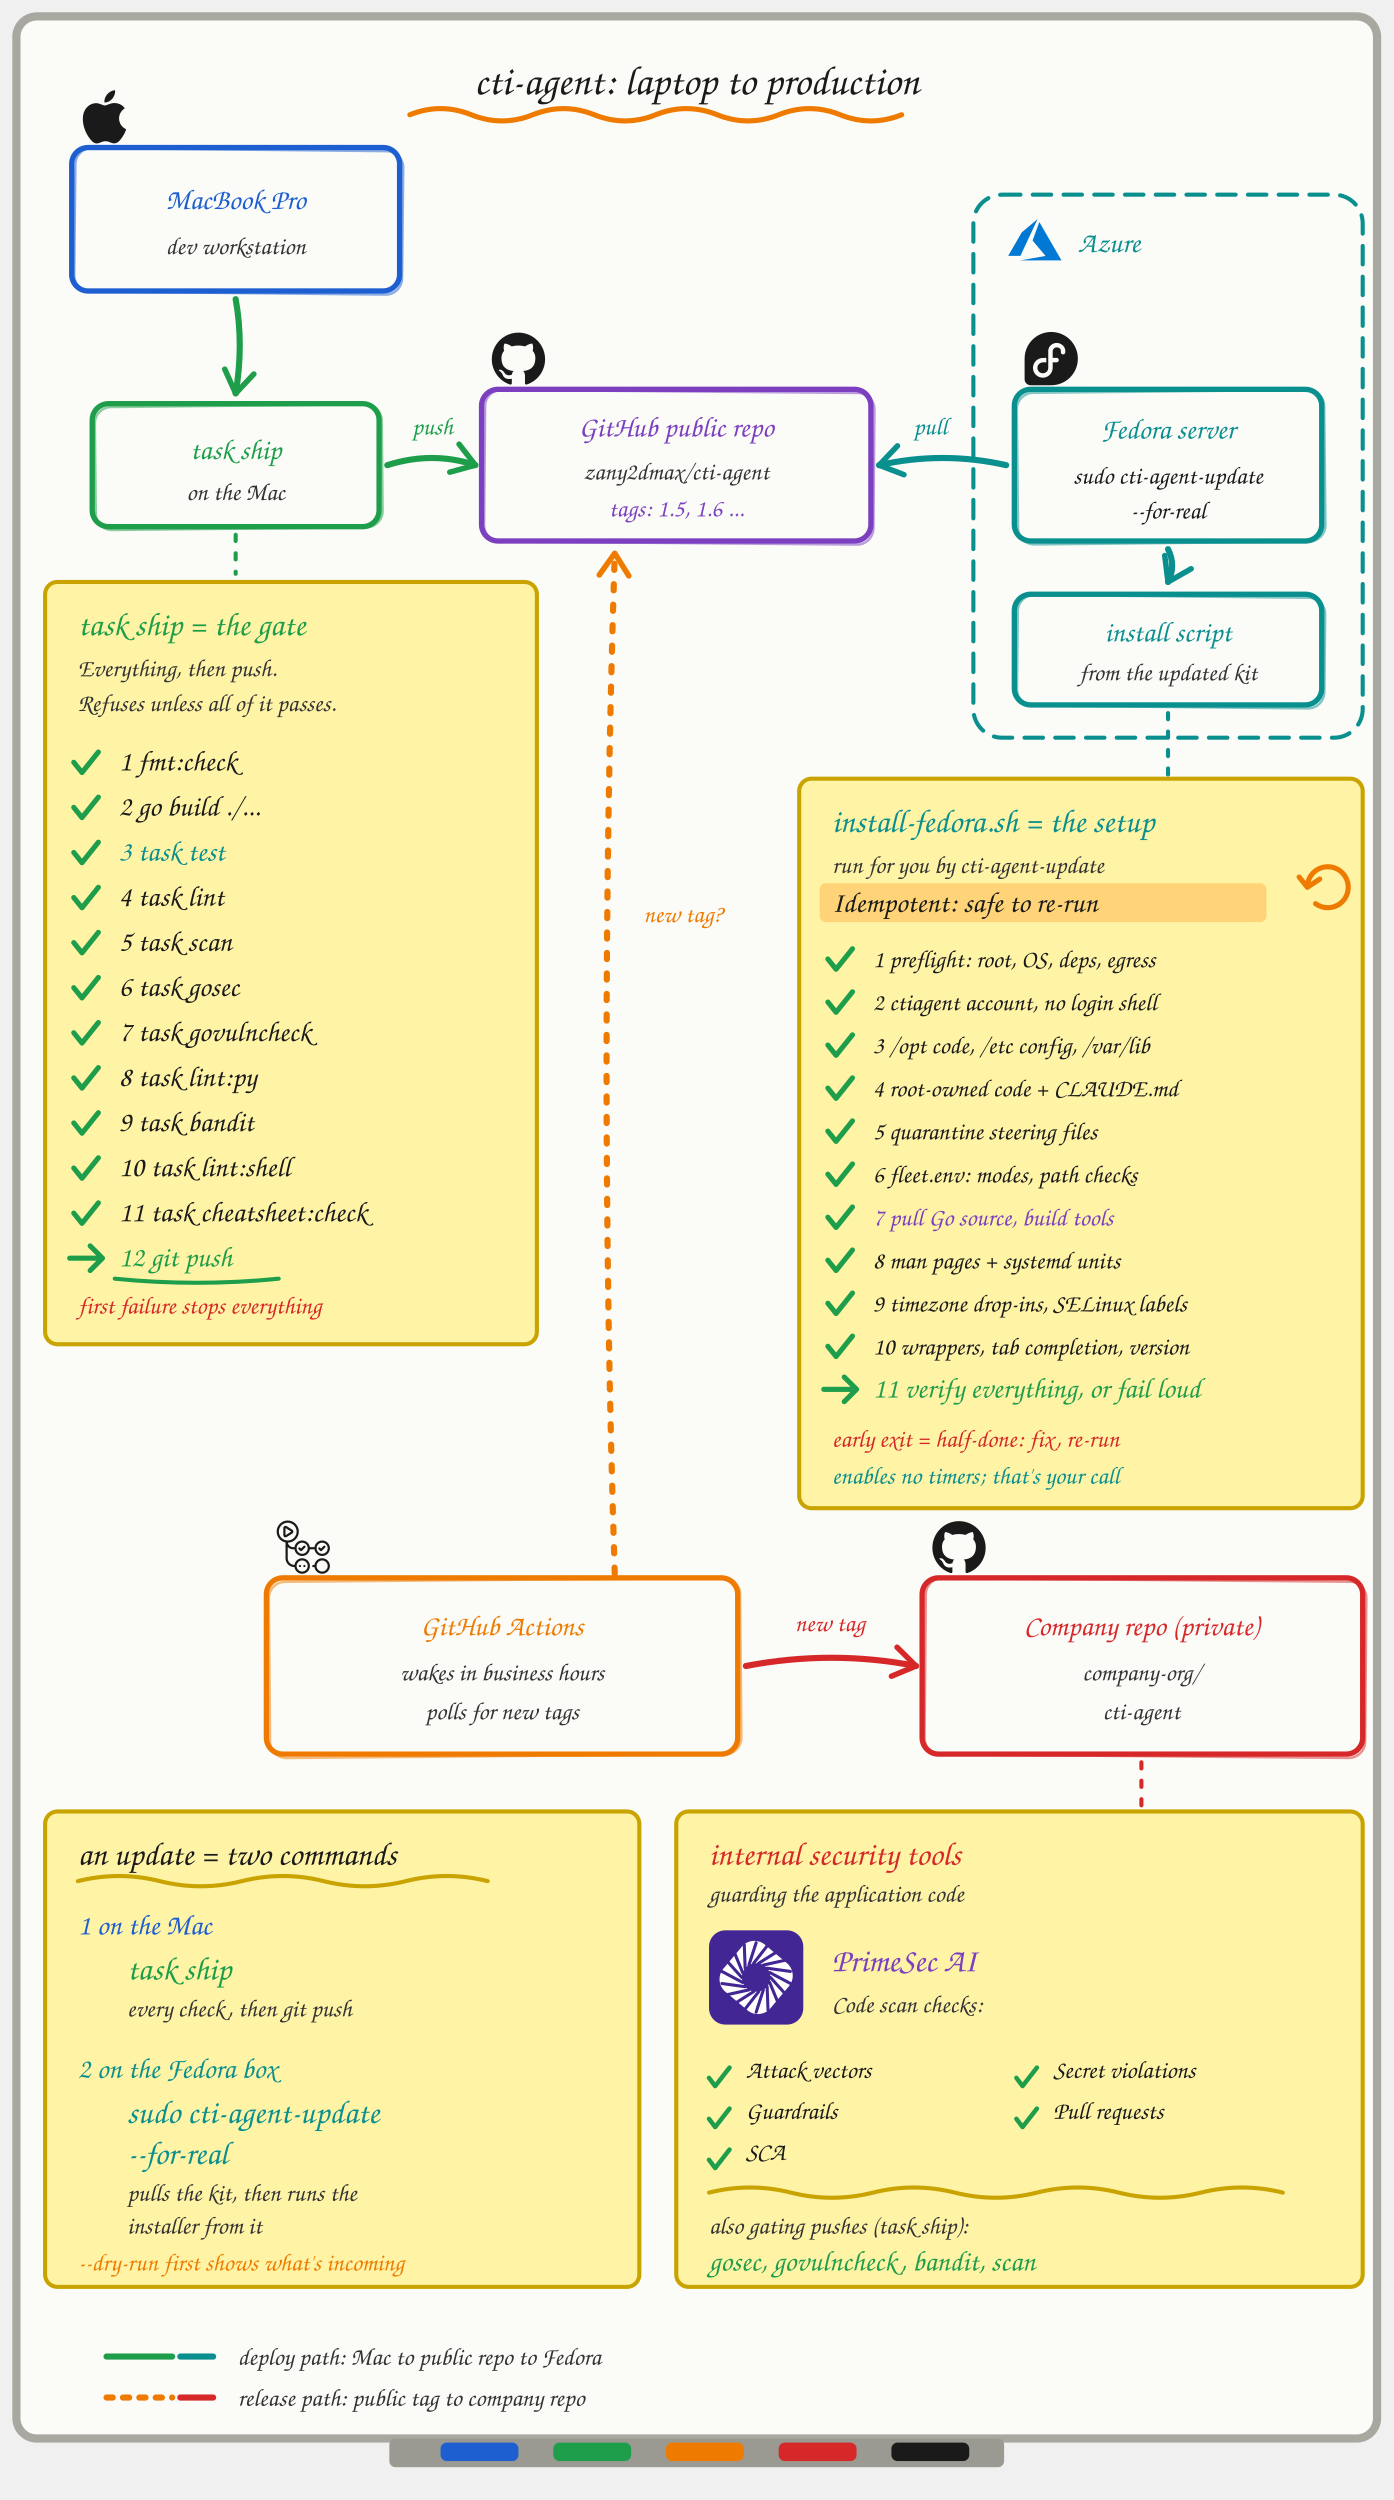
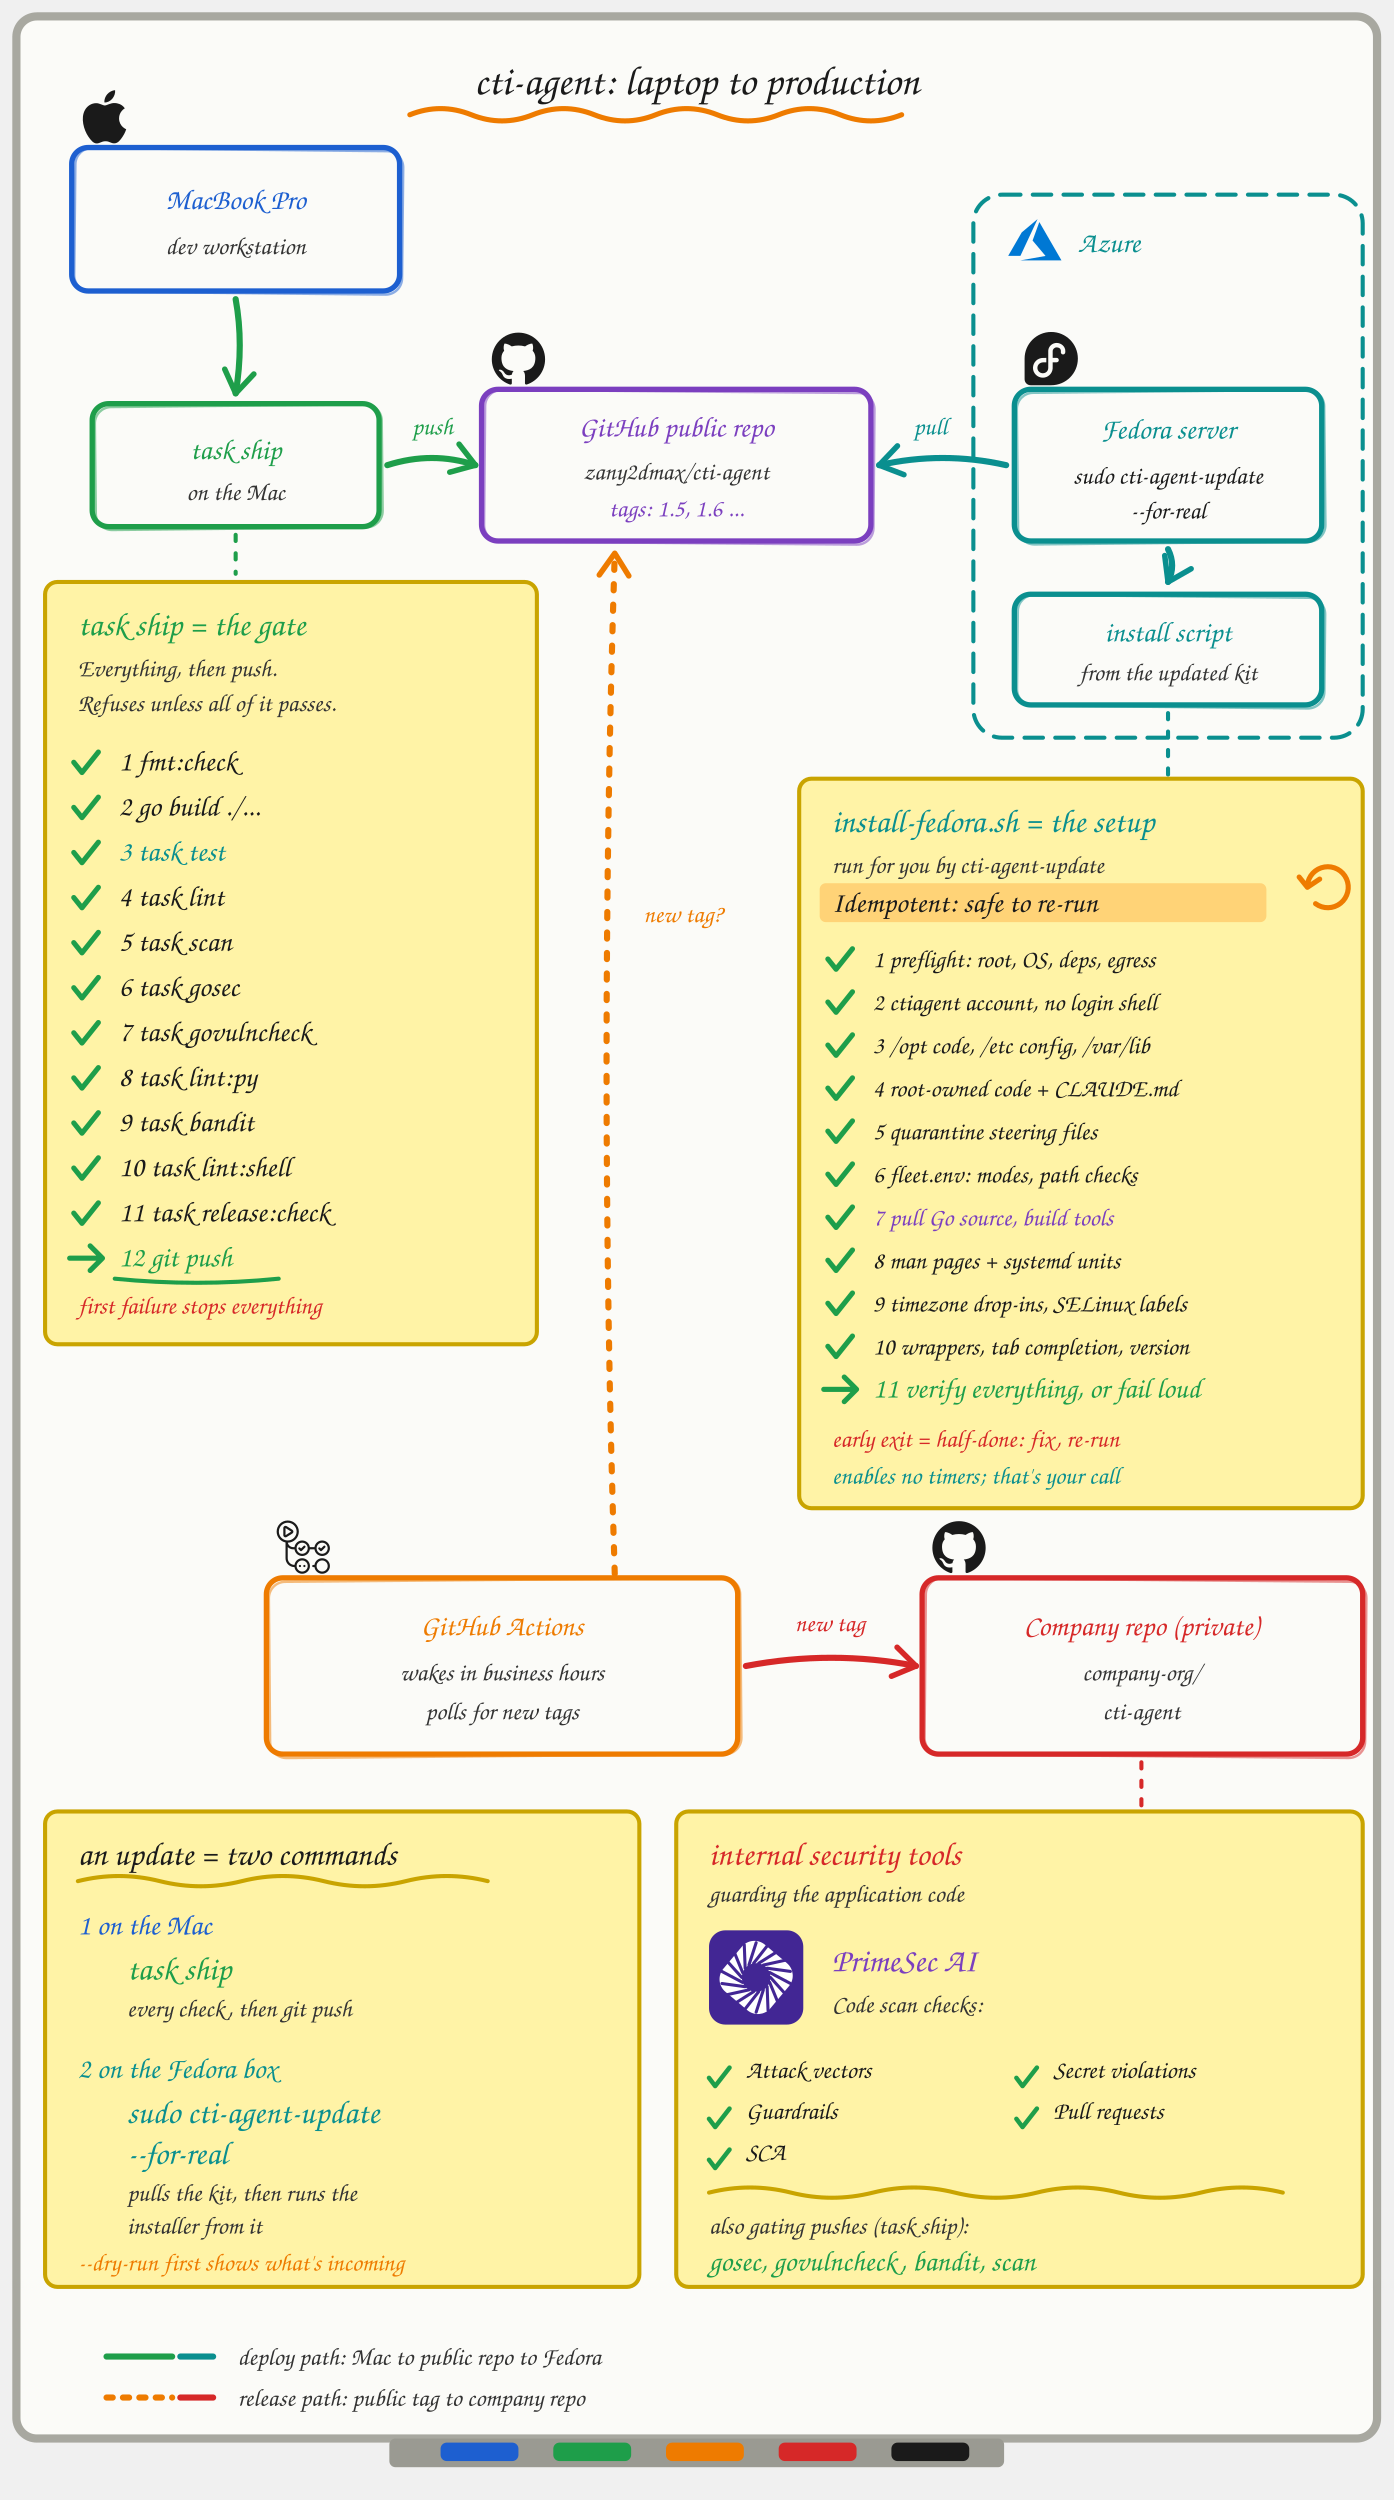
<svg xmlns="http://www.w3.org/2000/svg" width="680" height="1220" viewBox="0 0 680 1220" role="img" aria-labelledby="flow-title flow-desc">
  <style>
.hw{font-family:'Marker Felt','Segoe Print','Bradley Hand','Comic Sans MS','Chalkboard SE',cursive}
.t{font-size:14px}
.th{font-size:14px;font-weight:500}
.ts{font-size:12px}
</style>
  <defs>
    <marker id="ag" viewBox="0 0 10 10" refX="8" refY="5" markerWidth="6" markerHeight="6" orient="auto">
      <path d="M2 1L8 5L2 9" fill="none" stroke="#1E9E4A" stroke-width="1.5" stroke-linecap="round" stroke-linejoin="round" />
    </marker>
    <marker id="at" viewBox="0 0 10 10" refX="8" refY="5" markerWidth="6" markerHeight="6" orient="auto">
      <path d="M2 1L8 5L2 9" fill="none" stroke="#0A8F8F" stroke-width="1.5" stroke-linecap="round" stroke-linejoin="round" />
    </marker>
    <marker id="ao" viewBox="0 0 10 10" refX="8" refY="5" markerWidth="6" markerHeight="6" orient="auto">
      <path d="M2 1L8 5L2 9" fill="none" stroke="#EE7B00" stroke-width="1.5" stroke-linecap="round" stroke-linejoin="round" />
    </marker>
    <marker id="ar" viewBox="0 0 10 10" refX="8" refY="5" markerWidth="6" markerHeight="6" orient="auto">
      <path d="M2 1L8 5L2 9" fill="none" stroke="#D62828" stroke-width="1.5" stroke-linecap="round" stroke-linejoin="round" />
    </marker>
  </defs>
  <rect x="8" y="8" width="664" height="1182" rx="10" fill="#FBFBF8" stroke="#A8A8A0" stroke-width="4" />
  <rect x="190" y="1190" width="300" height="14" rx="3" fill="#9A9A92" />
  <rect x="215" y="1192" width="38" height="9" rx="3" fill="#1D5FD0" />
  <rect x="270" y="1192" width="38" height="9" rx="3" fill="#1E9E4A" />
  <rect x="325" y="1192" width="38" height="9" rx="3" fill="#EE7B00" />
  <rect x="380" y="1192" width="38" height="9" rx="3" fill="#D62828" />
  <rect x="435" y="1192" width="38" height="9" rx="3" fill="#1A1A1A" />
  <text class="th hw" x="340" y="46" text-anchor="middle" style="fill:#1A1A1A;font-size:20px">cti-agent: laptop to production</text>
  <path d="M200 56 q15 -6 30 0 t30 0 t30 0 t30 0 t30 0 t30 0 t30 0 t30 0" fill="none" stroke="#EE7B00" stroke-width="2.5" stroke-linecap="round" />
  <g transform="translate(38,44) scale(1.0833)" fill="#1A1A1A">
    <path d="M12.152 6.896c-.948 0-2.415-1.078-3.96-1.04-2.04.027-3.91 1.183-4.961 3.014-2.117 3.675-.546 9.103 1.519 12.09 1.013 1.454 2.208 3.09 3.792 3.039 1.52-.065 2.09-.987 3.935-.987 1.831 0 2.35.987 3.96.948 1.637-.026 2.676-1.48 3.676-2.948 1.156-1.688 1.636-3.325 1.662-3.415-.039-.013-3.182-1.221-3.22-4.857-.026-3.04 2.48-4.494 2.597-4.559-1.429-2.09-3.623-2.324-4.39-2.376-2-.156-3.675 1.09-4.61 1.09zM15.53 3.83c.843-1.012 1.4-2.427 1.245-3.83-1.207.052-2.662.805-3.532 1.818-.78.896-1.454 2.338-1.273 3.714 1.338.104 2.715-.688 3.559-1.701" />
  </g>
  <rect x="35" y="72" width="160" height="70" rx="8" fill="none" stroke="#1D5FD0" stroke-width="2.6" />
  <rect x="36.5" y="73" width="160" height="70" rx="8" fill="none" stroke="#1D5FD0" stroke-width="1.2" opacity="0.5" transform="rotate(0.6 115 107)" />
  <text class="th hw" x="115" y="102" text-anchor="middle" style="fill:#1D5FD0">MacBook Pro</text>
  <text class="ts hw" x="115" y="124" text-anchor="middle" style="fill:#333">dev workstation</text>
  <path d="M115 146 Q119 168 115 192" fill="none" stroke="#1E9E4A" stroke-width="3" stroke-linecap="round" marker-end="url(#ag)" />
  <rect x="45" y="197" width="140" height="60" rx="8" fill="none" stroke="#1E9E4A" stroke-width="2.6" />
  <rect x="46.5" y="198" width="140" height="60" rx="8" fill="none" stroke="#1E9E4A" stroke-width="1.2" opacity="0.5" transform="rotate(-0.6 115 227)" />
  <text class="th hw" x="115" y="224" text-anchor="middle" style="fill:#1E9E4A">task ship</text>
  <text class="ts hw" x="115" y="244" text-anchor="middle" style="fill:#333">on the Mac</text>
  <path d="M115 261 L115 280" fill="none" stroke="#1E9E4A" stroke-width="2" stroke-linecap="round" stroke-dasharray="3 6" />
  <rect x="22" y="284" width="240" height="372" rx="6" fill="#FFF3A6" stroke="#C9A400" stroke-width="2" />
  <text class="th hw" x="38" y="310" style="fill:#1E9E4A;font-size:16px">task ship = the gate</text>
  <text class="ts hw" x="38" y="330" style="fill:#333">Everything, then push.</text>
  <text class="ts hw" x="38" y="347" style="fill:#333">Refuses unless all of it passes.</text>
  <path d="M36 372 l4 5 l8 -10" fill="none" stroke="#1E9E4A" stroke-width="2.5" stroke-linecap="round" stroke-linejoin="round" />
  <text class="t hw" x="58" y="376" style="fill:#1A1A1A">1  fmt:check</text>
  <path d="M36 394 l4 5 l8 -10" fill="none" stroke="#1E9E4A" stroke-width="2.5" stroke-linecap="round" stroke-linejoin="round" />
  <text class="t hw" x="58" y="398" style="fill:#1A1A1A">2  go build ./...</text>
  <path d="M36 416 l4 5 l8 -10" fill="none" stroke="#1E9E4A" stroke-width="2.5" stroke-linecap="round" stroke-linejoin="round" />
  <text class="t hw" x="58" y="420" style="fill:#0A8F8F">3  task test</text>
  <path d="M36 438 l4 5 l8 -10" fill="none" stroke="#1E9E4A" stroke-width="2.5" stroke-linecap="round" stroke-linejoin="round" />
  <text class="t hw" x="58" y="442" style="fill:#1A1A1A">4  task lint</text>
  <path d="M36 460 l4 5 l8 -10" fill="none" stroke="#1E9E4A" stroke-width="2.5" stroke-linecap="round" stroke-linejoin="round" />
  <text class="t hw" x="58" y="464" style="fill:#1A1A1A">5  task scan</text>
  <path d="M36 482 l4 5 l8 -10" fill="none" stroke="#1E9E4A" stroke-width="2.5" stroke-linecap="round" stroke-linejoin="round" />
  <text class="t hw" x="58" y="486" style="fill:#1A1A1A">6  task gosec</text>
  <path d="M36 504 l4 5 l8 -10" fill="none" stroke="#1E9E4A" stroke-width="2.5" stroke-linecap="round" stroke-linejoin="round" />
  <text class="t hw" x="58" y="508" style="fill:#1A1A1A">7  task govulncheck</text>
  <path d="M36 526 l4 5 l8 -10" fill="none" stroke="#1E9E4A" stroke-width="2.5" stroke-linecap="round" stroke-linejoin="round" />
  <text class="t hw" x="58" y="530" style="fill:#1A1A1A">8  task lint:py</text>
  <path d="M36 548 l4 5 l8 -10" fill="none" stroke="#1E9E4A" stroke-width="2.5" stroke-linecap="round" stroke-linejoin="round" />
  <text class="t hw" x="58" y="552" style="fill:#1A1A1A">9  task bandit</text>
  <path d="M36 570 l4 5 l8 -10" fill="none" stroke="#1E9E4A" stroke-width="2.5" stroke-linecap="round" stroke-linejoin="round" />
  <text class="t hw" x="58" y="574" style="fill:#1A1A1A">10 task lint:shell</text>
  <path d="M36 592 l4 5 l8 -10" fill="none" stroke="#1E9E4A" stroke-width="2.5" stroke-linecap="round" stroke-linejoin="round" />
-   <text class="t hw" x="58" y="596" style="fill:#1A1A1A">11 task cheatsheet:check</text>
+   <text class="t hw" x="58" y="596" style="fill:#1A1A1A">11 task release:check</text>
  <path d="M34 614 L50 614 M44 608 L50 614 L44 620" fill="none" stroke="#1E9E4A" stroke-width="2.5" stroke-linecap="round" stroke-linejoin="round" />
  <text class="th hw" x="58" y="618" style="fill:#1E9E4A">12 git push</text>
  <path d="M56 624 q40 4 80 0" fill="none" stroke="#1E9E4A" stroke-width="2" stroke-linecap="round" />
  <text class="ts hw" x="38" y="641" style="fill:#D62828">first failure stops everything</text>
  <path d="M189 227 Q211 220 232 227" fill="none" stroke="#1E9E4A" stroke-width="3" stroke-linecap="round" marker-end="url(#ag)" />
  <text class="ts hw" x="211" y="212" text-anchor="middle" style="fill:#1E9E4A">push</text>
  <g transform="translate(240,162) scale(1.0833)" fill="#1A1A1A">
    <path d="M12 .297c-6.63 0-12 5.373-12 12 0 5.303 3.438 9.8 8.205 11.385.6.113.82-.258.82-.577 0-.285-.01-1.04-.015-2.04-3.338.724-4.042-1.61-4.042-1.61C4.422 18.07 3.633 17.7 3.633 17.7c-1.087-.744.084-.729.084-.729 1.205.084 1.838 1.236 1.838 1.236 1.07 1.835 2.809 1.305 3.495.998.108-.776.417-1.305.76-1.605-2.665-.3-5.466-1.332-5.466-5.93 0-1.31.465-2.38 1.235-3.22-.135-.303-.54-1.523.105-3.176 0 0 1.005-.322 3.3 1.23.96-.267 1.98-.399 3-.405 1.02.006 2.04.138 3 .405 2.28-1.552 3.285-1.23 3.285-1.23.645 1.653.24 2.873.12 3.176.765.84 1.23 1.91 1.23 3.22 0 4.61-2.805 5.625-5.475 5.92.42.36.81 1.096.81 2.22 0 1.606-.015 2.896-.015 3.286 0 .315.21.69.825.57C20.565 22.092 24 17.592 24 12.297c0-6.627-5.373-12-12-12" />
  </g>
  <rect x="235" y="190" width="190" height="74" rx="8" fill="none" stroke="#7B3FBF" stroke-width="2.6" />
  <rect x="236.5" y="191" width="190" height="74" rx="8" fill="none" stroke="#7B3FBF" stroke-width="1.2" opacity="0.5" transform="rotate(0.5 330 227)" />
  <text class="th hw" x="330" y="213" text-anchor="middle" style="fill:#7B3FBF">GitHub public repo</text>
  <text class="ts hw" x="330" y="234" text-anchor="middle" style="fill:#333">zany2dmax/cti-agent</text>
  <text class="ts hw" x="330" y="252" text-anchor="middle" style="fill:#7B3FBF">tags: 1.5, 1.6 ...</text>
  <path d="M491 227 Q460 220 429 227" fill="none" stroke="#0A8F8F" stroke-width="3" stroke-linecap="round" marker-end="url(#at)" />
  <text class="ts hw" x="454" y="212" text-anchor="middle" style="fill:#0A8F8F">pull</text>
  <rect x="475" y="95" width="190" height="265" rx="14" fill="none" stroke="#0A8F8F" stroke-width="2" stroke-dasharray="9 6" stroke-linecap="round" />
  <path transform="translate(492,104) scale(1.083)" d="M5.483 21.3H24L14.025 4.013l-3.038 8.347 5.836 6.938L5.483 21.3zM13.23 2.7L6.105 8.677 0 19.253h5.505v.014L13.23 2.7z" fill="#0078D4" />
  <text class="th hw" x="526" y="123" style="fill:#0A8F8F">Azure</text>
  <g transform="translate(500,162) scale(1.0833)" fill="#1A1A1A">
    <path d="M12.001 0C5.376 0 .008 5.369.004 11.992H.002v9.287h.002A2.726 2.726 0 0 0 2.73 24h9.275c6.626-.004 11.993-5.372 11.993-11.997C23.998 5.375 18.628 0 12 0zm2.431 4.94c2.015 0 3.917 1.543 3.917 3.671 0 .197.001.395-.03.619a1 1 0 0 1-1.137.893 1 1 0 0 1-.842-1.175 3 3 0 0 0 .013-.337c0-1.207-.987-1.672-1.92-1.672-.934 0-1.775.784-1.777 1.672.016 1.027 0 2.046 0 3.07l1.732-.012c1.352-.028 1.368 2.009.016 1.998l-1.748.013c-.004.826.006.677.002 1.093 0 0 .015 1.01-.016 1.776-.209 2.25-2.124 4.046-4.424 4.046-2.438 0-4.448-1.993-4.448-4.437.073-2.515 2.078-4.492 4.603-4.469l1.409-.01v1.996l-1.409.013h-.007c-1.388.04-2.577.984-2.6 2.47a2.44 2.44 0 0 0 2.452 2.439c1.356 0 2.441-.987 2.441-2.437l-.001-7.557c0-.14.005-.252.02-.407.23-1.848 1.883-3.256 3.754-3.256" />
  </g>
  <rect x="495" y="190" width="150" height="74" rx="8" fill="none" stroke="#0A8F8F" stroke-width="2.6" />
  <rect x="496.5" y="191" width="150" height="74" rx="8" fill="none" stroke="#0A8F8F" stroke-width="1.2" opacity="0.5" transform="rotate(-0.6 570 227)" />
  <text class="th hw" x="570" y="214" text-anchor="middle" style="fill:#0A8F8F">Fedora server</text>
  <text class="ts hw" x="570" y="236" text-anchor="middle" style="fill:#1A1A1A">sudo cti-agent-update</text>
  <text class="ts hw" x="570" y="253" text-anchor="middle" style="fill:#1A1A1A">--for-real</text>
  <path d="M570 268 Q574 276 570 284" fill="none" stroke="#0A8F8F" stroke-width="3" stroke-linecap="round" marker-end="url(#at)" />
  <rect x="495" y="290" width="150" height="54" rx="8" fill="none" stroke="#0A8F8F" stroke-width="2.6" />
  <rect x="496.5" y="291" width="150" height="54" rx="8" fill="none" stroke="#0A8F8F" stroke-width="1.2" opacity="0.5" transform="rotate(0.6 570 317)" />
  <text class="th hw" x="570" y="313" text-anchor="middle" style="fill:#0A8F8F">install script</text>
  <text class="ts hw" x="570" y="332" text-anchor="middle" style="fill:#333">from the updated kit</text>
  <path d="M570 348 L570 378" fill="none" stroke="#0A8F8F" stroke-width="2" stroke-linecap="round" stroke-dasharray="3 6" />
  <rect x="390" y="380" width="275" height="356" rx="6" fill="#FFF3A6" stroke="#C9A400" stroke-width="2" />
  <text class="th hw" x="406" y="406" style="fill:#0A8F8F;font-size:16px">install-fedora.sh = the setup</text>
  <text class="ts hw" x="406" y="426" style="fill:#333">run for you by cti-agent-update</text>
  <rect x="400" y="431" width="218" height="19" rx="3" fill="#FFB347" opacity="0.5" />
  <text class="th hw" x="406" y="445" style="fill:#1A1A1A">Idempotent: safe to re-run</text>
  <path d="M642 441 a10 10 0 1 0 -4 -9 M634 428 l4 5 l6 -4" fill="none" stroke="#EE7B00" stroke-width="2.5" stroke-linecap="round" stroke-linejoin="round" />
  <path d="M404 468 l4 5 l8 -10" fill="none" stroke="#1E9E4A" stroke-width="2.5" stroke-linecap="round" stroke-linejoin="round" />
  <text class="ts hw" x="426" y="472" style="fill:#1A1A1A">1  preflight: root, OS, deps, egress</text>
  <path d="M404 489 l4 5 l8 -10" fill="none" stroke="#1E9E4A" stroke-width="2.5" stroke-linecap="round" stroke-linejoin="round" />
  <text class="ts hw" x="426" y="493" style="fill:#1A1A1A">2  ctiagent account, no login shell</text>
  <path d="M404 510 l4 5 l8 -10" fill="none" stroke="#1E9E4A" stroke-width="2.5" stroke-linecap="round" stroke-linejoin="round" />
  <text class="ts hw" x="426" y="514" style="fill:#1A1A1A">3  /opt code, /etc config, /var/lib</text>
  <path d="M404 531 l4 5 l8 -10" fill="none" stroke="#1E9E4A" stroke-width="2.5" stroke-linecap="round" stroke-linejoin="round" />
  <text class="ts hw" x="426" y="535" style="fill:#1A1A1A">4  root-owned code + CLAUDE.md</text>
  <path d="M404 552 l4 5 l8 -10" fill="none" stroke="#1E9E4A" stroke-width="2.5" stroke-linecap="round" stroke-linejoin="round" />
  <text class="ts hw" x="426" y="556" style="fill:#1A1A1A">5  quarantine steering files</text>
  <path d="M404 573 l4 5 l8 -10" fill="none" stroke="#1E9E4A" stroke-width="2.5" stroke-linecap="round" stroke-linejoin="round" />
  <text class="ts hw" x="426" y="577" style="fill:#1A1A1A">6  fleet.env: modes, path checks</text>
  <path d="M404 594 l4 5 l8 -10" fill="none" stroke="#1E9E4A" stroke-width="2.5" stroke-linecap="round" stroke-linejoin="round" />
  <text class="ts hw" x="426" y="598" style="fill:#7B3FBF">7  pull Go source, build tools</text>
  <path d="M404 615 l4 5 l8 -10" fill="none" stroke="#1E9E4A" stroke-width="2.5" stroke-linecap="round" stroke-linejoin="round" />
  <text class="ts hw" x="426" y="619" style="fill:#1A1A1A">8  man pages + systemd units</text>
  <path d="M404 636 l4 5 l8 -10" fill="none" stroke="#1E9E4A" stroke-width="2.5" stroke-linecap="round" stroke-linejoin="round" />
  <text class="ts hw" x="426" y="640" style="fill:#1A1A1A">9  timezone drop-ins, SELinux labels</text>
  <path d="M404 657 l4 5 l8 -10" fill="none" stroke="#1E9E4A" stroke-width="2.5" stroke-linecap="round" stroke-linejoin="round" />
  <text class="ts hw" x="426" y="661" style="fill:#1A1A1A">10 wrappers, tab completion, version</text>
  <path d="M402 678 L418 678 M412 672 L418 678 L412 684" fill="none" stroke="#1E9E4A" stroke-width="2.5" stroke-linecap="round" stroke-linejoin="round" />
  <text class="th hw" x="426" y="682" style="fill:#1E9E4A">11 verify everything, or fail loud</text>
  <text class="ts hw" x="406" y="706" style="fill:#D62828">early exit = half-done: fix, re-run</text>
  <text class="ts hw" x="406" y="724" style="fill:#0A8F8F">enables no timers; that's your call</text>
  <path d="M300 768 Q292 520 300 270" fill="none" stroke="#EE7B00" stroke-width="3" stroke-linecap="round" stroke-dasharray="3 7" marker-end="url(#ao)" />
  <text class="ts hw" x="314" y="450" style="fill:#EE7B00">new tag?</text>
  <g transform="translate(135,742) scale(1.0833)" fill="#1A1A1A">
    <path d="M10.984 13.836a.5.5 0 0 1-.353-.146l-.745-.743a.5.5 0 1 1 .706-.708l.392.391 1.181-1.18a.5.5 0 0 1 .708.707l-1.535 1.533a.5.5 0 0 1-.354.146m9.353-.147 1.534-1.532a.5.5 0 0 0-.707-.707l-1.181 1.18-.392-.391a.5.5 0 1 0-.706.708l.746.743a.497.497 0 0 0 .706-.001M4.527 7.452l2.557-1.585A1 1 0 0 0 7.09 4.17L4.533 2.56A1 1 0 0 0 3 3.406v3.196a1.001 1.001 0 0 0 1.527.85m2.03-2.436L4 6.602V3.406zM24 12.5c0 1.93-1.57 3.5-3.5 3.5a3.5 3.5 0 0 1-3.46-3h-2.08a3.5 3.5 0 0 1-3.46 3 3.5 3.5 0 0 1-3.46-3h-.558c-.972 0-1.85-.399-2.482-1.042V17c0 1.654 1.346 3 3 3h.04c.244-1.693 1.7-3 3.46-3 1.93 0 3.5 1.57 3.5 3.5S13.43 24 11.5 24a3.5 3.5 0 0 1-3.46-3H8c-2.206 0-4-1.794-4-4V9.899A5.01 5.01 0 0 1 0 5c0-2.757 2.243-5 5-5s5 2.243 5 5a5.005 5.005 0 0 1-4.952 4.998A2.48 2.48 0 0 0 7.482 12h.558c.244-1.693 1.7-3 3.46-3a3.5 3.5 0 0 1 3.46 3h2.08a3.5 3.5 0 0 1 3.46-3c1.93 0 3.5 1.57 3.5 3.5m-15 8c0 1.378 1.122 2.5 2.5 2.5s2.5-1.122 2.5-2.5-1.122-2.5-2.5-2.5S9 19.122 9 20.5M5 9c2.206 0 4-1.794 4-4S7.206 1 5 1 1 2.794 1 5s1.794 4 4 4m9 3.5c0-1.378-1.122-2.5-2.5-2.5S9 11.122 9 12.5s1.122 2.5 2.5 2.5 2.5-1.122 2.5-2.5m9 0c0-1.378-1.122-2.5-2.5-2.5S18 11.122 18 12.5s1.122 2.5 2.5 2.5 2.5-1.122 2.5-2.5m-13 8a.5.5 0 1 0 1 0 .5.5 0 0 0-1 0m2 0a.5.5 0 1 0 1 0 .5.5 0 0 0-1 0m12 0c0 1.93-1.57 3.5-3.5 3.5a3.5 3.5 0 0 1-3.46-3.002q-.01.003-.021.005l-.506.017h-.017a.5.5 0 0 1-.016-.999l.506-.017c.018-.002.035.006.052.007A3.5 3.5 0 0 1 20.5 17c1.93 0 3.5 1.57 3.5 3.5m-1 0c0-1.378-1.122-2.5-2.5-2.5S18 19.122 18 20.5s1.122 2.5 2.5 2.5 2.5-1.122 2.5-2.5" />
  </g>
  <rect x="130" y="770" width="230" height="86" rx="8" fill="none" stroke="#EE7B00" stroke-width="2.6" />
  <rect x="131.5" y="771" width="230" height="86" rx="8" fill="none" stroke="#EE7B00" stroke-width="1.2" opacity="0.5" transform="rotate(-0.5 245 813)" />
  <text class="th hw" x="245" y="798" text-anchor="middle" style="fill:#EE7B00">GitHub Actions</text>
  <text class="ts hw" x="245" y="820" text-anchor="middle" style="fill:#333">wakes in business hours</text>
  <text class="ts hw" x="245" y="839" text-anchor="middle" style="fill:#333">polls for new tags</text>
  <path d="M364 813 Q406 805 447 813" fill="none" stroke="#D62828" stroke-width="3" stroke-linecap="round" marker-end="url(#ar)" />
  <text class="ts hw" x="405" y="796" text-anchor="middle" style="fill:#D62828">new tag</text>
  <g transform="translate(455,742) scale(1.0833)" fill="#1A1A1A">
    <path d="M12 .297c-6.63 0-12 5.373-12 12 0 5.303 3.438 9.8 8.205 11.385.6.113.82-.258.82-.577 0-.285-.01-1.04-.015-2.04-3.338.724-4.042-1.61-4.042-1.61C4.422 18.07 3.633 17.7 3.633 17.7c-1.087-.744.084-.729.084-.729 1.205.084 1.838 1.236 1.838 1.236 1.07 1.835 2.809 1.305 3.495.998.108-.776.417-1.305.76-1.605-2.665-.3-5.466-1.332-5.466-5.93 0-1.31.465-2.38 1.235-3.22-.135-.303-.54-1.523.105-3.176 0 0 1.005-.322 3.3 1.23.96-.267 1.98-.399 3-.405 1.02.006 2.04.138 3 .405 2.28-1.552 3.285-1.23 3.285-1.23.645 1.653.24 2.873.12 3.176.765.84 1.23 1.91 1.23 3.22 0 4.61-2.805 5.625-5.475 5.92.42.36.81 1.096.81 2.22 0 1.606-.015 2.896-.015 3.286 0 .315.21.69.825.57C20.565 22.092 24 17.592 24 12.297c0-6.627-5.373-12-12-12" />
  </g>
  <rect x="450" y="770" width="215" height="86" rx="8" fill="none" stroke="#D62828" stroke-width="2.6" />
  <rect x="451.5" y="771" width="215" height="86" rx="8" fill="none" stroke="#D62828" stroke-width="1.2" opacity="0.5" transform="rotate(0.5 557 813)" />
  <text class="th hw" x="557" y="798" text-anchor="middle" style="fill:#D62828">Company repo (private)</text>
  <text class="ts hw" x="557" y="820" text-anchor="middle" style="fill:#333">company-org/</text>
  <text class="ts hw" x="557" y="839" text-anchor="middle" style="fill:#333">cti-agent</text>
  <path d="M557 860 L557 882" fill="none" stroke="#D62828" stroke-width="2" stroke-linecap="round" stroke-dasharray="3 6" />
  <rect x="330" y="884" width="335" height="232" rx="6" fill="#FFF3A6" stroke="#C9A400" stroke-width="2" />
  <text class="th hw" x="346" y="910" style="fill:#D62828;font-size:16px">internal security tools</text>
  <text class="ts hw" x="346" y="928" style="fill:#333">guarding the application code</text>
  <g transform="translate(346,942)">
    <rect x="0" y="0" width="46" height="46" rx="8" fill="#422694" />
    <g transform="translate(23,23) rotate(40)">
      <rect x="-15" y="-15" width="30" height="30" rx="8" fill="#FFFFFF" />
      <circle cx="0" cy="0" r="7" fill="#422694" />
      <g stroke="#422694" stroke-width="1.5" stroke-linecap="round" fill="none">
        <path d="M7 0 L14.7 8.5 M6.6 2.4 L10.9 13 M5.4 4.5 L5.8 16 M3.5 6.1 L0 17 M1.2 6.9 L-5.8 16 M-1.2 6.9 L-10.9 13 M-3.5 6.1 L-14.7 8.5 M-5.4 4.5 L-16.7 2.9 M-6.6 2.4 L-16.7 -2.9 M-7 0 L-14.7 -8.5 M-6.6 -2.4 L-10.9 -13 M-5.4 -4.5 L-5.8 -16 M-3.5 -6.1 L0 -17 M-1.2 -6.9 L5.8 -16 M1.2 -6.9 L10.9 -13 M3.5 -6.1 L14.7 -8.5 M5.4 -4.5 L16.7 -2.9 M6.6 -2.4 L16.7 2.9" />
      </g>
    </g>
  </g>
  <text class="th hw" x="406" y="962" style="fill:#7B3FBF;font-size:16px">PrimeSec AI</text>
  <text class="ts hw" x="406" y="982" style="fill:#333">Code scan checks:</text>
  <path d="M346 1014 l3 4 l7 -9" fill="none" stroke="#1E9E4A" stroke-width="2.2" stroke-linecap="round" stroke-linejoin="round" />
  <text class="ts hw" x="364" y="1014" style="fill:#1A1A1A">Attack vectors</text>
  <path d="M346 1034 l3 4 l7 -9" fill="none" stroke="#1E9E4A" stroke-width="2.2" stroke-linecap="round" stroke-linejoin="round" />
  <text class="ts hw" x="364" y="1034" style="fill:#1A1A1A">Guardrails</text>
  <path d="M346 1054 l3 4 l7 -9" fill="none" stroke="#1E9E4A" stroke-width="2.2" stroke-linecap="round" stroke-linejoin="round" />
  <text class="ts hw" x="364" y="1054" style="fill:#1A1A1A">SCA</text>
  <path d="M496 1014 l3 4 l7 -9" fill="none" stroke="#1E9E4A" stroke-width="2.2" stroke-linecap="round" stroke-linejoin="round" />
  <text class="ts hw" x="514" y="1014" style="fill:#1A1A1A">Secret violations</text>
  <path d="M496 1034 l3 4 l7 -9" fill="none" stroke="#1E9E4A" stroke-width="2.2" stroke-linecap="round" stroke-linejoin="round" />
  <text class="ts hw" x="514" y="1034" style="fill:#1A1A1A">Pull requests</text>
  <path d="M346 1070 q20 -5 40 0 t40 0 t40 0 t40 0 t40 0 t40 0 t40 0" fill="none" stroke="#C9A400" stroke-width="2" stroke-linecap="round" />
  <text class="ts hw" x="346" y="1090" style="fill:#333">also gating pushes (task ship):</text>
  <text class="th hw" x="346" y="1108" style="fill:#1E9E4A">gosec, govulncheck, bandit, scan</text>
  <rect x="22" y="884" width="290" height="232" rx="6" fill="#FFF3A6" stroke="#C9A400" stroke-width="2" />
  <text class="th hw" x="38" y="910" style="fill:#1A1A1A;font-size:16px">an update = two commands</text>
  <path d="M38 918 q20 -5 40 0 t40 0 t40 0 t40 0 t40 0" fill="none" stroke="#C9A400" stroke-width="2" stroke-linecap="round" />
  <text class="th hw" x="38" y="944" style="fill:#1D5FD0">1  on the Mac</text>
  <text class="th hw" x="62" y="966" style="fill:#1E9E4A;font-size:16px">task ship</text>
  <text class="ts hw" x="62" y="984" style="fill:#333">every check, then git push</text>
  <text class="th hw" x="38" y="1014" style="fill:#0A8F8F">2  on the Fedora box</text>
  <text class="th hw" x="62" y="1036" style="fill:#0A8F8F;font-size:16px">sudo cti-agent-update</text>
  <text class="th hw" x="62" y="1056" style="fill:#0A8F8F;font-size:16px">--for-real</text>
  <text class="ts hw" x="62" y="1074" style="fill:#333">pulls the kit, then runs the</text>
  <text class="ts hw" x="62" y="1090" style="fill:#333">installer from it</text>
  <text class="ts hw" x="38" y="1108" style="fill:#EE7B00">--dry-run first shows what's incoming</text>
  <path d="M52 1150 L84 1150" stroke="#1E9E4A" stroke-width="3" stroke-linecap="round" />
  <path d="M88 1150 L104 1150" stroke="#0A8F8F" stroke-width="3" stroke-linecap="round" />
  <text class="ts hw" x="116" y="1154" style="fill:#333">deploy path: Mac to public repo to Fedora</text>
  <path d="M52 1170 L84 1170" stroke="#EE7B00" stroke-width="3" stroke-linecap="round" stroke-dasharray="3 5" />
  <path d="M88 1170 L104 1170" stroke="#D62828" stroke-width="3" stroke-linecap="round" />
  <text class="ts hw" x="116" y="1174" style="fill:#333">release path: public tag to company repo</text>
</svg>
